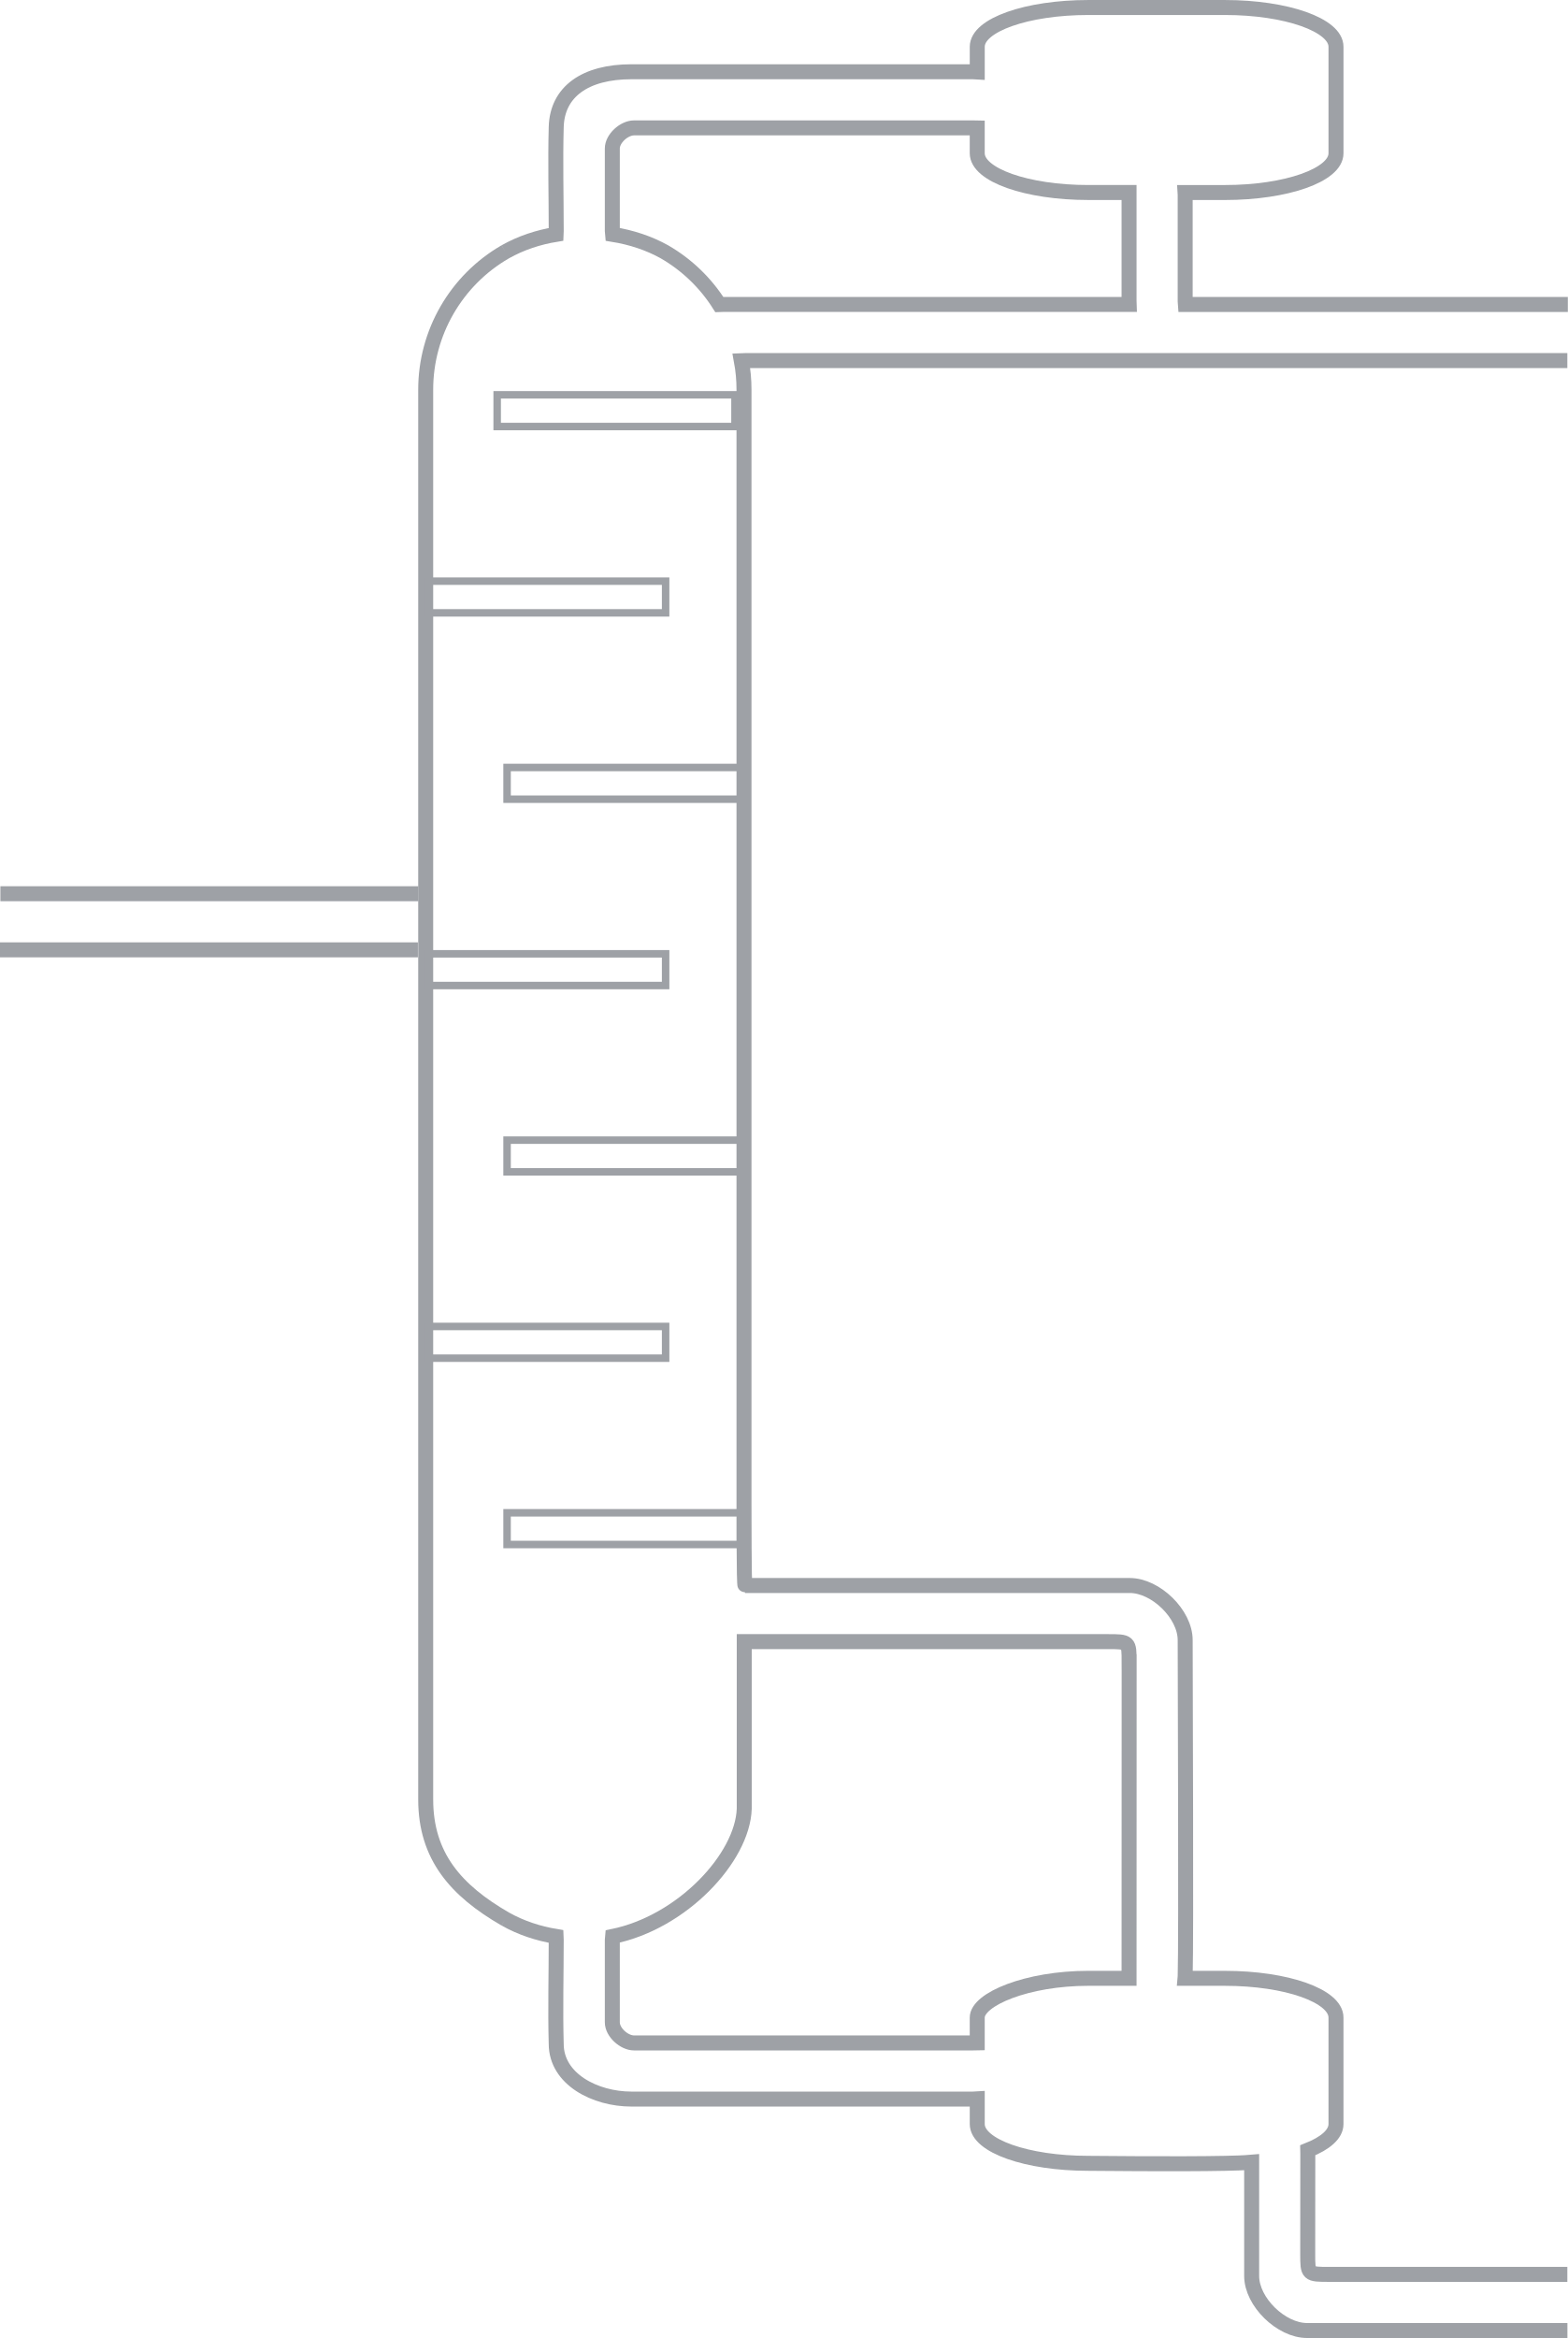
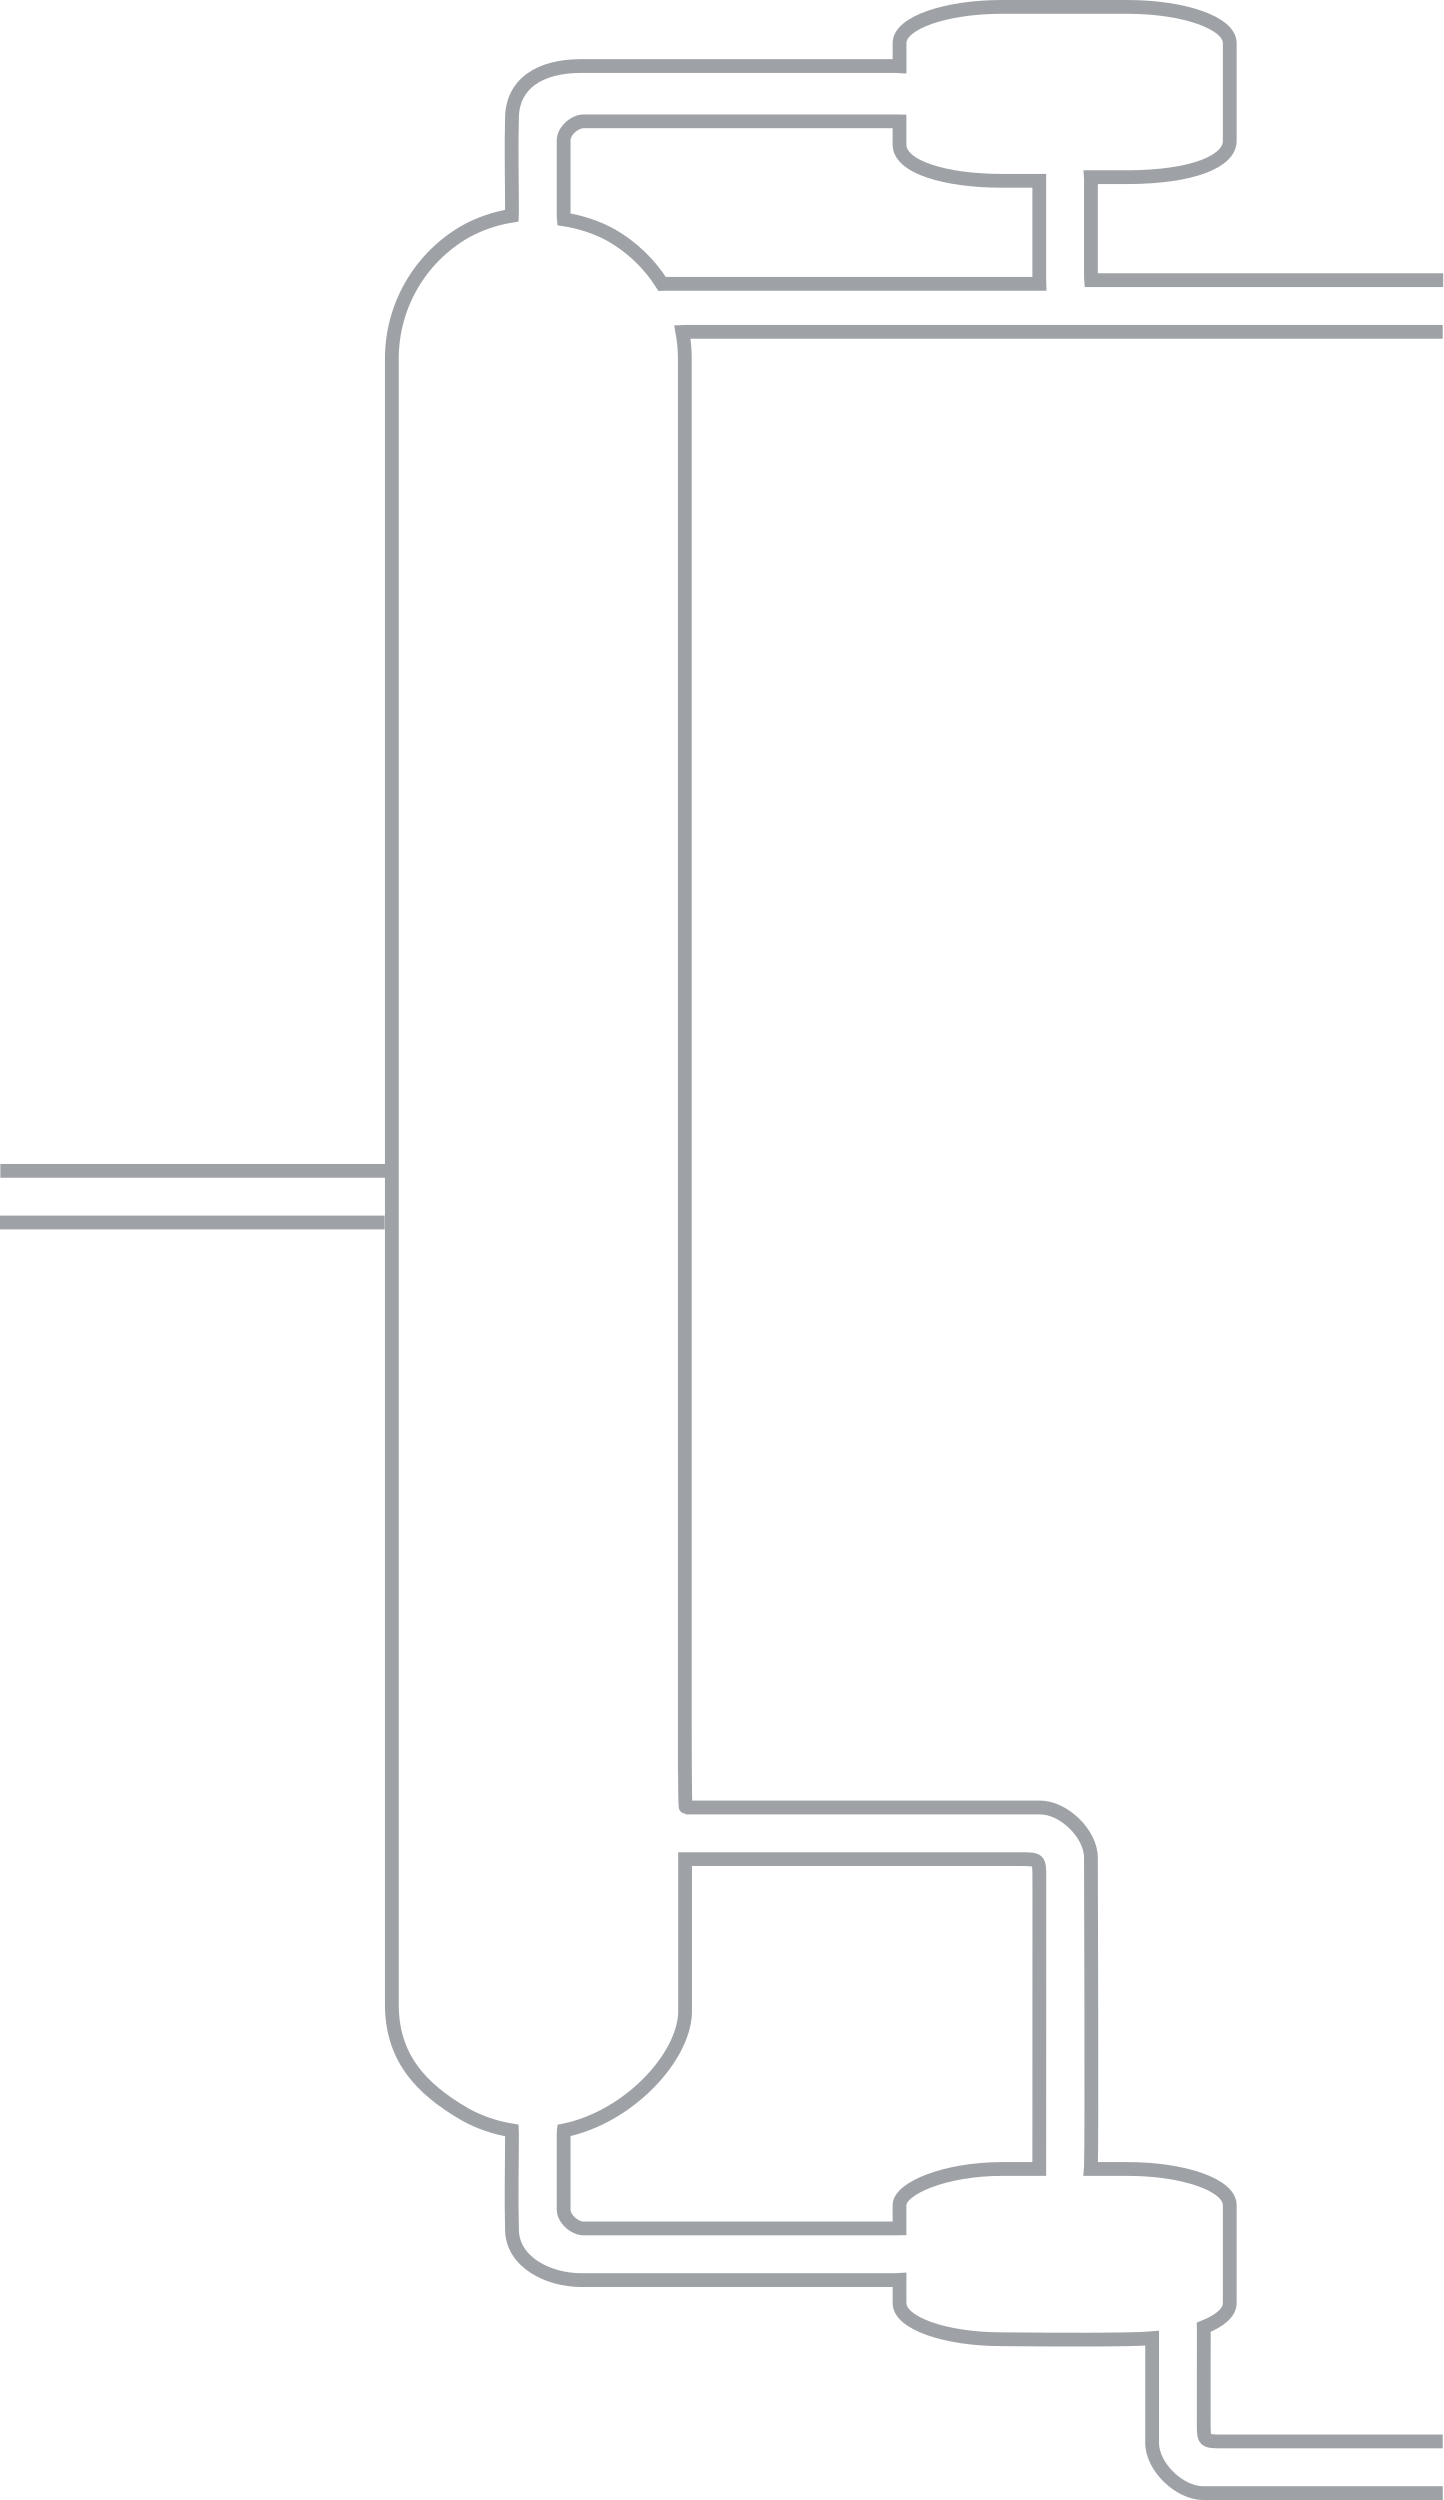
- <svg xmlns="http://www.w3.org/2000/svg" width="209.316mm" height="312.071mm" viewBox="0 0 209.316 312.071" version="1.1" id="svg5203">
+ <svg xmlns="http://www.w3.org/2000/svg" width="209.316mm" height="362.6mm" viewBox="0 0 209.316 362.6" version="1.1" id="svg5203">
  <defs id="defs5197" />
-   <g id="layer1" transform="translate(104.6582,69.94624)">
-     <path d="M -8.176,-29.309 H 46.094 l -0.016,-0.48 v -14.165 -0.297 h -5.436 c -8.218,0 -14.834,-2.336 -14.834,-5.238 v -3.377 l -0.555,-0.011 h -45.254 c -1.335,0 -2.909,1.417 -2.909,2.752 v 10.99 l 0.041,0.469 c 2.517,0.402 4.891,1.199 6.912,2.329 3.031,1.75 5.525,4.184 7.333,7.043 z" style="fill:none;stroke:#9ea1a6;stroke-width:2;stroke-linecap:butt;stroke-linejoin:miter;stroke-miterlimit:4;stroke-dasharray:none;stroke-opacity:1" id="path4544-4-5-1-5" />
+   <g id="layer1" transform="translate(104.6582,120.4749)">
+     <path d="M -8.176,-79.309 H 46.094 l -0.016,-0.48 v -14.165 -0.297 h -5.436 c -8.218,0 -14.834,-1.998 -14.834,-5.238 v -3.377 l -0.555,-0.011 h -45.254 c -1.335,0 -2.909,1.417 -2.909,2.752 v 10.99 l 0.041,0.469 c 2.517,0.402 4.891,1.199 6.912,2.329 3.031,1.75 5.525,4.184 7.333,7.043 z" style="fill:none;stroke:#9ea1a6;stroke-width:2;stroke-linecap:butt;stroke-linejoin:miter;stroke-miterlimit:4;stroke-dasharray:none;stroke-opacity:1" id="path4544-4-5-1-5" />
    <path d="m 46.09,151.887 c 0,3.255 -0.012,38.677 -0.012,41.931 v 0.297 h -5.436 c -8.218,0 -14.834,2.809 -14.834,5.238 v 3.377 l -0.555,0.011 h -45.254 c -1.335,0 -2.909,-1.417 -2.909,-2.752 v -10.99 l 0.041,-0.469 c 9.316,-1.889 17.353,-10.533 17.572,-17.045 V 149.174 H 43.188 c 2.89,0 2.898,-0.003 2.898,2.713 z" style="fill:none;stroke:#9ea1a6;stroke-width:2;stroke-linecap:butt;stroke-linejoin:miter;stroke-miterlimit:4;stroke-dasharray:none;stroke-opacity:1" id="path4544-4-5-9-1-5" />
-     <path id="path4546-8-7-9-1-7-3" style="fill:none;stroke:#9ea1a6;stroke-width:2;stroke-linecap:butt;stroke-linejoin:miter;stroke-miterlimit:4;stroke-dasharray:none;stroke-opacity:1" d="m -37.201,-36.336 c -6.574,3.796 -10.624,10.81 -10.624,18.401 v 62.811 c 0,0 1.98e-4,75.973 -2.01e-4,86.866 -2.01e-4,10.893 0,38.49 0,38.49 0,7.591 4.05,12.174 10.624,15.969 m 2.01e-4,-222.537 c 2.104,-1.183 4.418,-1.944 6.783,-2.328 l 0.019,-0.47 c 0,-4.622 -0.128,-9.247 0,-13.867 0.13,-4.711 3.879,-7.367 10.031,-7.367 h 45.624 l 0.555,0.032 v -3.37 c 0,-2.902 6.616,-5.238 14.834,-5.238 h 18.226 c 8.218,0 14.834,2.336 14.834,5.238 v 14.219 c 0,2.902 -6.616,5.238 -14.834,5.238 h -5.319 l 0.018,0.297 v 14.231 l 0.031,0.414 h 51.057 m -0.067,7.492 H -5.188 l -0.496,0.019 c 0.233,1.261 0.354,2.554 0.354,3.863 v 62.81 c 0,0 10e-5,75.975 -1.01e-4,86.868 -2.64e-4,10.893 0,-1.217 0,-1.217 0.027,1.299 -0.03,11.155 0.142,11.155 H 46.176 c 3.458,0 7.394,3.819 7.394,7.278 0,5.377 0.149,39.908 0,44.859 0,0.099 -0.018,0.297 -0.018,0.297 H 58.87 c 8.218,0 14.834,2.336 14.834,5.238 v 14.219 c 0,1.346 -1.424,2.571 -3.772,3.497 l 0.01,0.438 c 0,3.254 -0.012,10.157 -0.012,13.411 0,2.716 0.01,2.713 2.898,2.713 h 31.763 m 0.01,7.492 h -34.761 c -3.458,0 -7.394,-3.819 -7.394,-7.278 v -14.86 -0.329 c -1.145,0.099 -2.384,0.127 -3.576,0.152 -6.074,0.129 -18.226,0 -18.226,0 -8.218,0 -14.834,-2.336 -14.834,-5.239 v -3.37 l -0.555,0.032 h -45.624 c -4.827,0 -10.031,-2.654 -10.031,-7.367 -0.128,-4.621 0,-9.245 0,-13.867 l -0.019,-0.47 c -2.365,-0.385 -4.679,-1.145 -6.783,-2.328" />
+     <path id="path4546-8-7-9-1-7-3" style="fill:none;stroke:#9ea1a6;stroke-width:2;stroke-linecap:butt;stroke-linejoin:miter;stroke-miterlimit:4;stroke-dasharray:none;stroke-opacity:1" d="m -37.201,-86.865 c -6.574,3.796 -10.624,10.81 -10.624,18.401 V 44.876 c 0,0 1.98e-4,75.973 -2.01e-4,86.866 -2.01e-4,10.893 0,38.49 0,38.49 0,7.591 4.05,12.174 10.624,15.969 m 2.01e-4,-273.066 c 2.104,-1.183 4.418,-1.944 6.783,-2.328 l 0.019,-0.47 c 0,-4.622 -0.128,-9.247 0,-13.867 0.13,-4.711 3.879,-7.367 10.031,-7.367 h 45.624 l 0.555,0.032 v -3.37 c 0,-2.902 6.616,-5.238 14.834,-5.238 h 18.226 c 8.218,0 14.834,2.336 14.834,5.238 v 14.219 c 0,2.902 -5.279,5.218 -14.834,5.238 h -5.319 l 0.018,0.297 v 14.231 l 0.031,0.414 h 51.057 m -0.067,7.492 H -5.188 l -0.496,0.019 c 0.233,1.261 0.354,2.554 0.354,3.863 V 44.875 c 0,0 10e-5,75.975 -1.01e-4,86.868 -2.64e-4,10.893 0,-1.217 0,-1.217 0.027,1.299 -0.03,11.155 0.142,11.155 H 46.176 c 3.458,0 7.394,3.819 7.394,7.278 0,5.377 0.149,39.908 0,44.859 0,0.099 -0.018,0.297 -0.018,0.297 H 58.87 c 8.218,0 14.834,2.336 14.834,5.238 v 14.219 c 0,1.346 -1.424,2.571 -3.772,3.497 l 0.01,0.438 c 0,3.254 -0.012,10.157 -0.012,13.411 0,2.716 0.01,2.713 2.898,2.713 h 31.763 m 0.01,7.492 h -34.761 c -3.458,0 -7.394,-3.819 -7.394,-7.278 v -14.86 -0.329 c -1.145,0.099 -2.384,0.127 -3.576,0.152 -6.074,0.129 -18.226,0 -18.226,0 -8.218,0 -14.834,-2.336 -14.834,-5.239 v -3.37 l -0.555,0.032 h -45.624 c -4.827,0 -10.031,-2.654 -10.031,-7.367 -0.128,-4.621 0,-9.245 0,-13.867 l -0.019,-0.47 c -2.365,-0.385 -4.679,-1.145 -6.783,-2.328" />
    <path id="path4546-8-7-9-1-0-58-0" style="fill:none;stroke:#9ea1a6;stroke-width:2;stroke-linecap:butt;stroke-linejoin:miter;stroke-miterlimit:4;stroke-dasharray:none;stroke-opacity:1" d="m -104.658,56.837 h 55.791 m -55.74,-7.492 h 55.807" />
-     <rect style="fill:none;stroke:#9ea1a6;stroke-width:1;stroke-miterlimit:4;stroke-dasharray:none;stroke-opacity:1" id="rect5062-72" width="31.75" height="4.233" x="-47.544" y="7.624" rx="0" ry="0" />
-     <rect style="fill:none;stroke:#9ea1a6;stroke-width:1;stroke-miterlimit:4;stroke-dasharray:none;stroke-opacity:1" id="rect5062-6-6" width="31.75" height="4.233" x="-36.961" y="32.495" rx="0" ry="0" />
-     <rect style="fill:none;stroke:#9ea1a6;stroke-width:1;stroke-miterlimit:4;stroke-dasharray:none;stroke-opacity:1" id="rect5062-8-5" width="31.75" height="4.233" x="-47.544" y="57.366" rx="0" ry="0" />
-     <rect style="fill:none;stroke:#9ea1a6;stroke-width:1;stroke-miterlimit:4;stroke-dasharray:none;stroke-opacity:1" id="rect5062-4-7" width="31.75" height="4.233" x="-36.961" y="82.237" rx="0" ry="0" />
-     <rect style="fill:none;stroke:#9ea1a6;stroke-width:1;stroke-miterlimit:4;stroke-dasharray:none;stroke-opacity:1" id="rect5062-7-3" width="31.75" height="4.233" x="-47.544" y="107.107" rx="0" ry="0" />
-     <rect style="fill:none;stroke:#9ea1a6;stroke-width:1;stroke-miterlimit:4;stroke-dasharray:none;stroke-opacity:1" id="rect5062-40-1" width="31.75" height="4.233" x="-36.961" y="131.978" rx="0" ry="0" />
-     <rect style="fill:none;stroke:#9ea1a6;stroke-width:1;stroke-miterlimit:4;stroke-dasharray:none;stroke-opacity:1" id="rect5062-6-7-3" width="31.75" height="4.233" x="-38.283" y="-17.247" rx="0" ry="0" />
  </g>
</svg>
